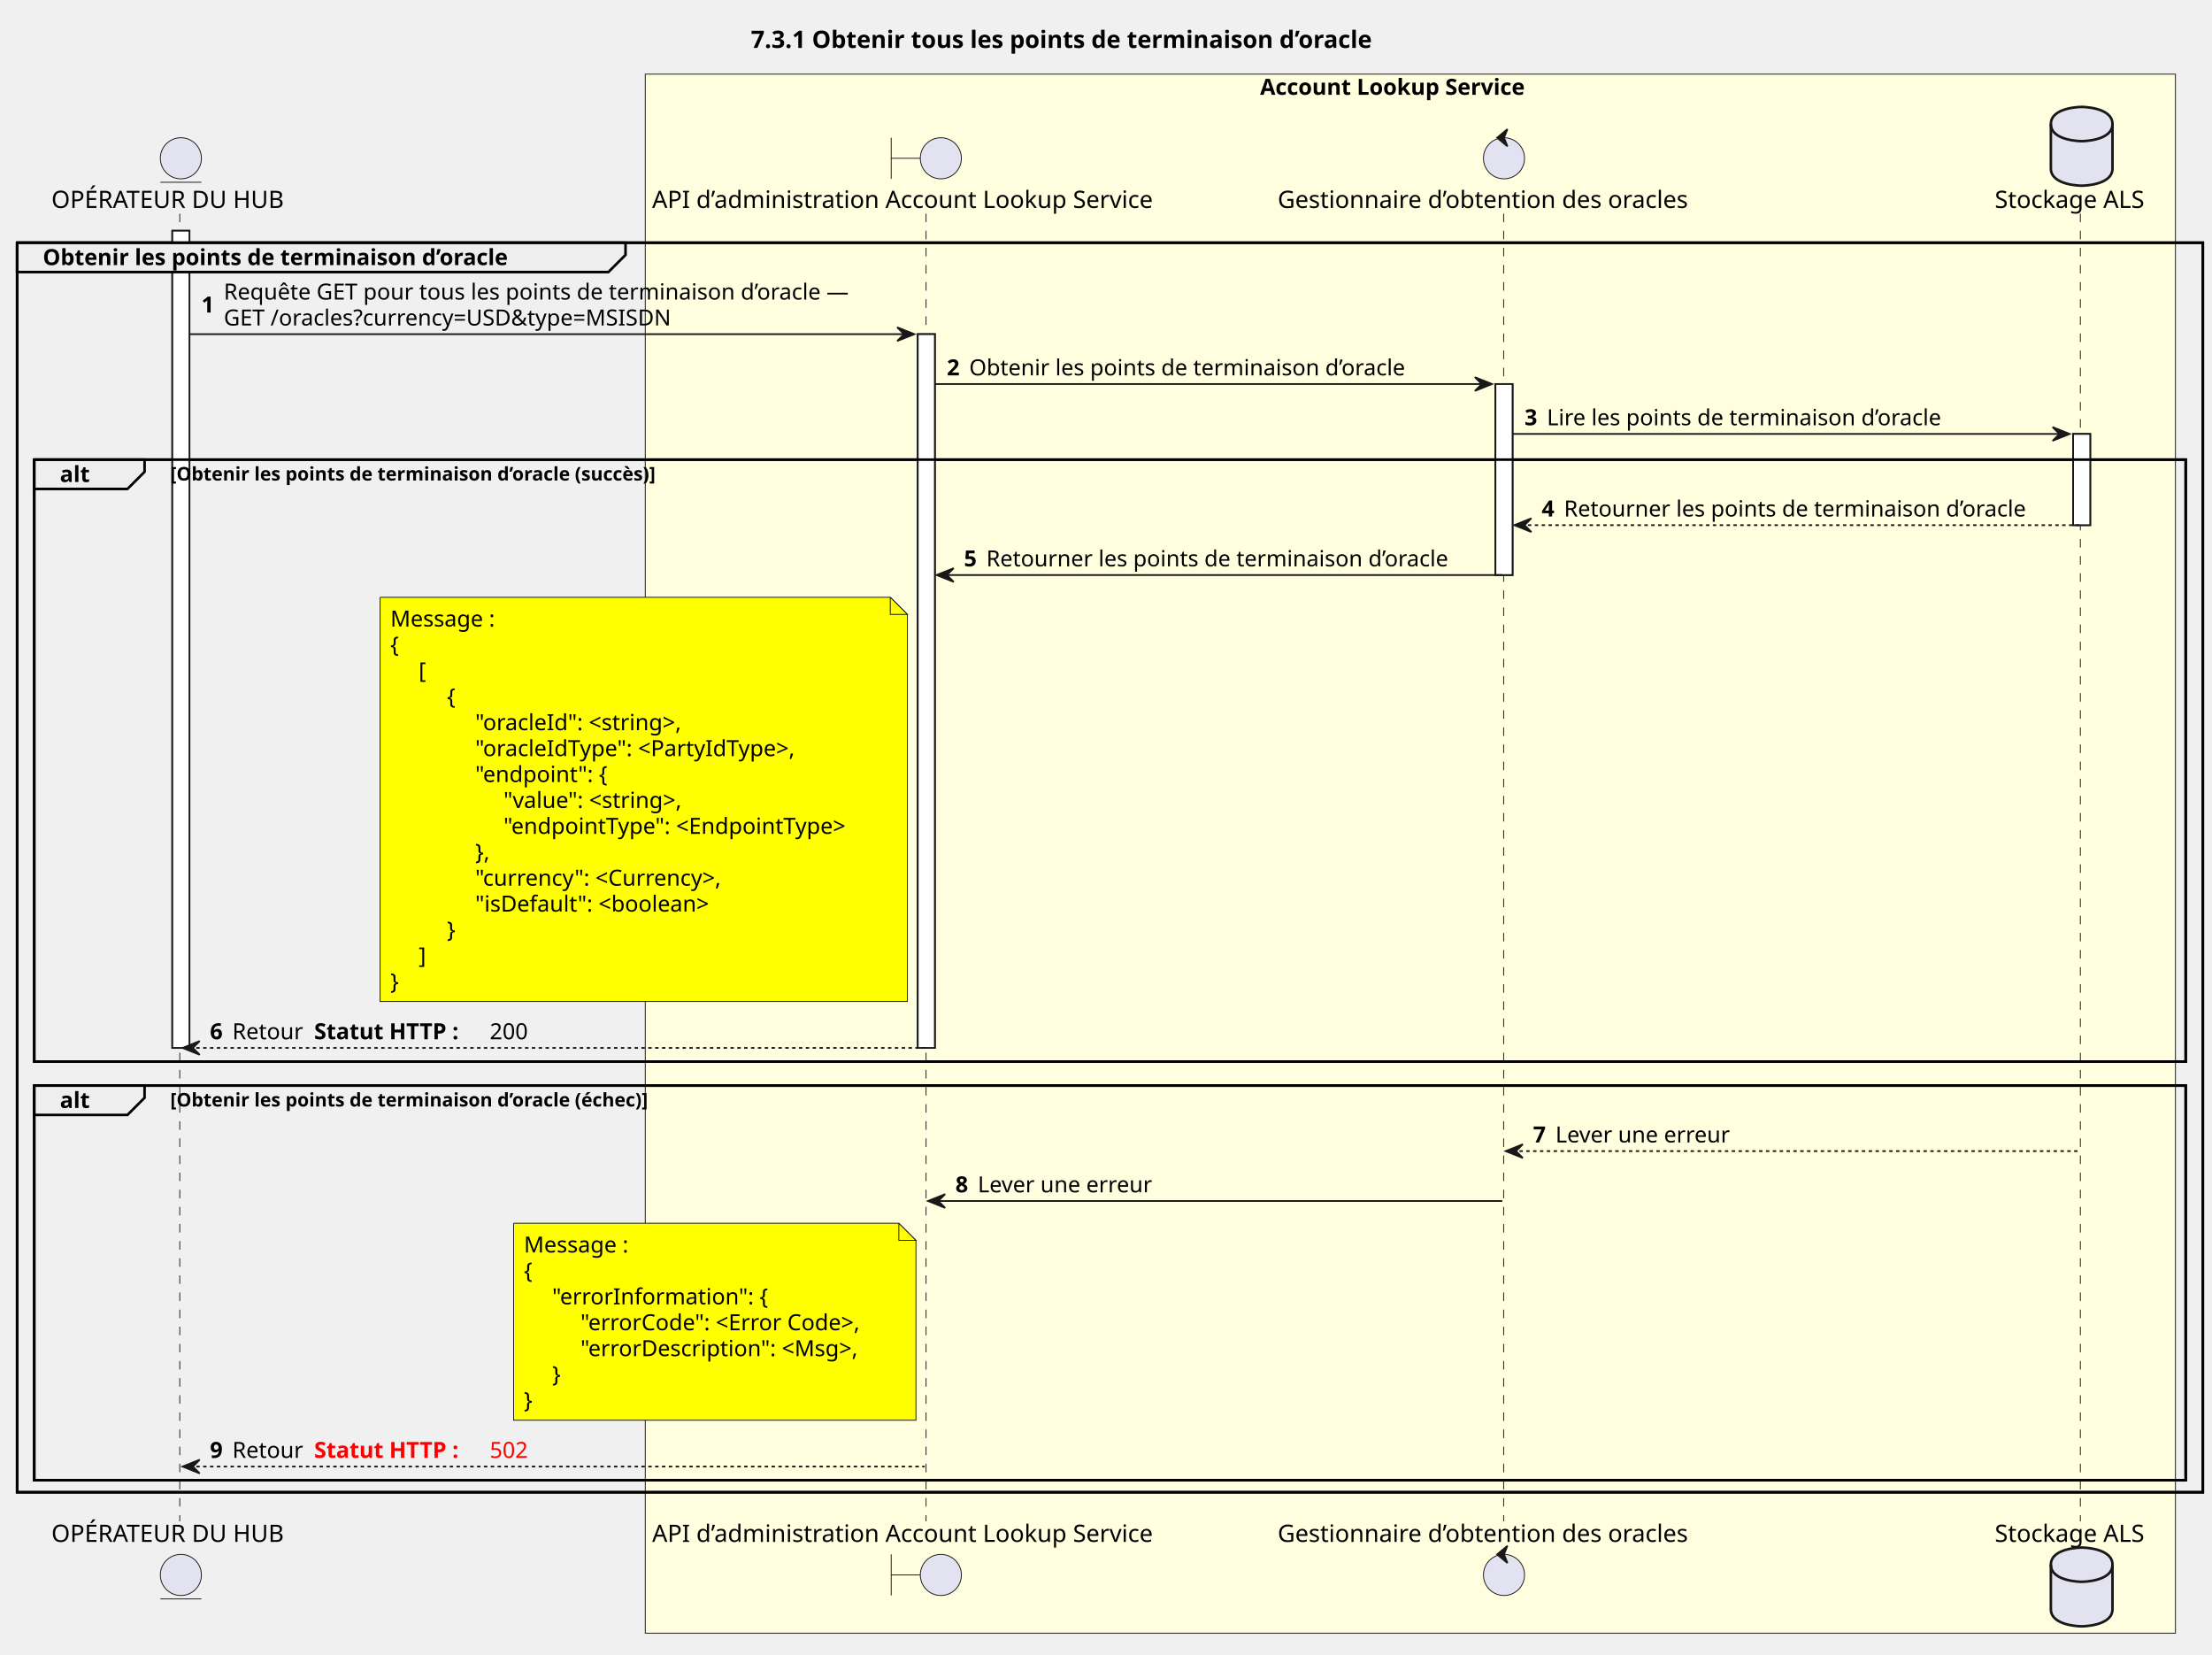
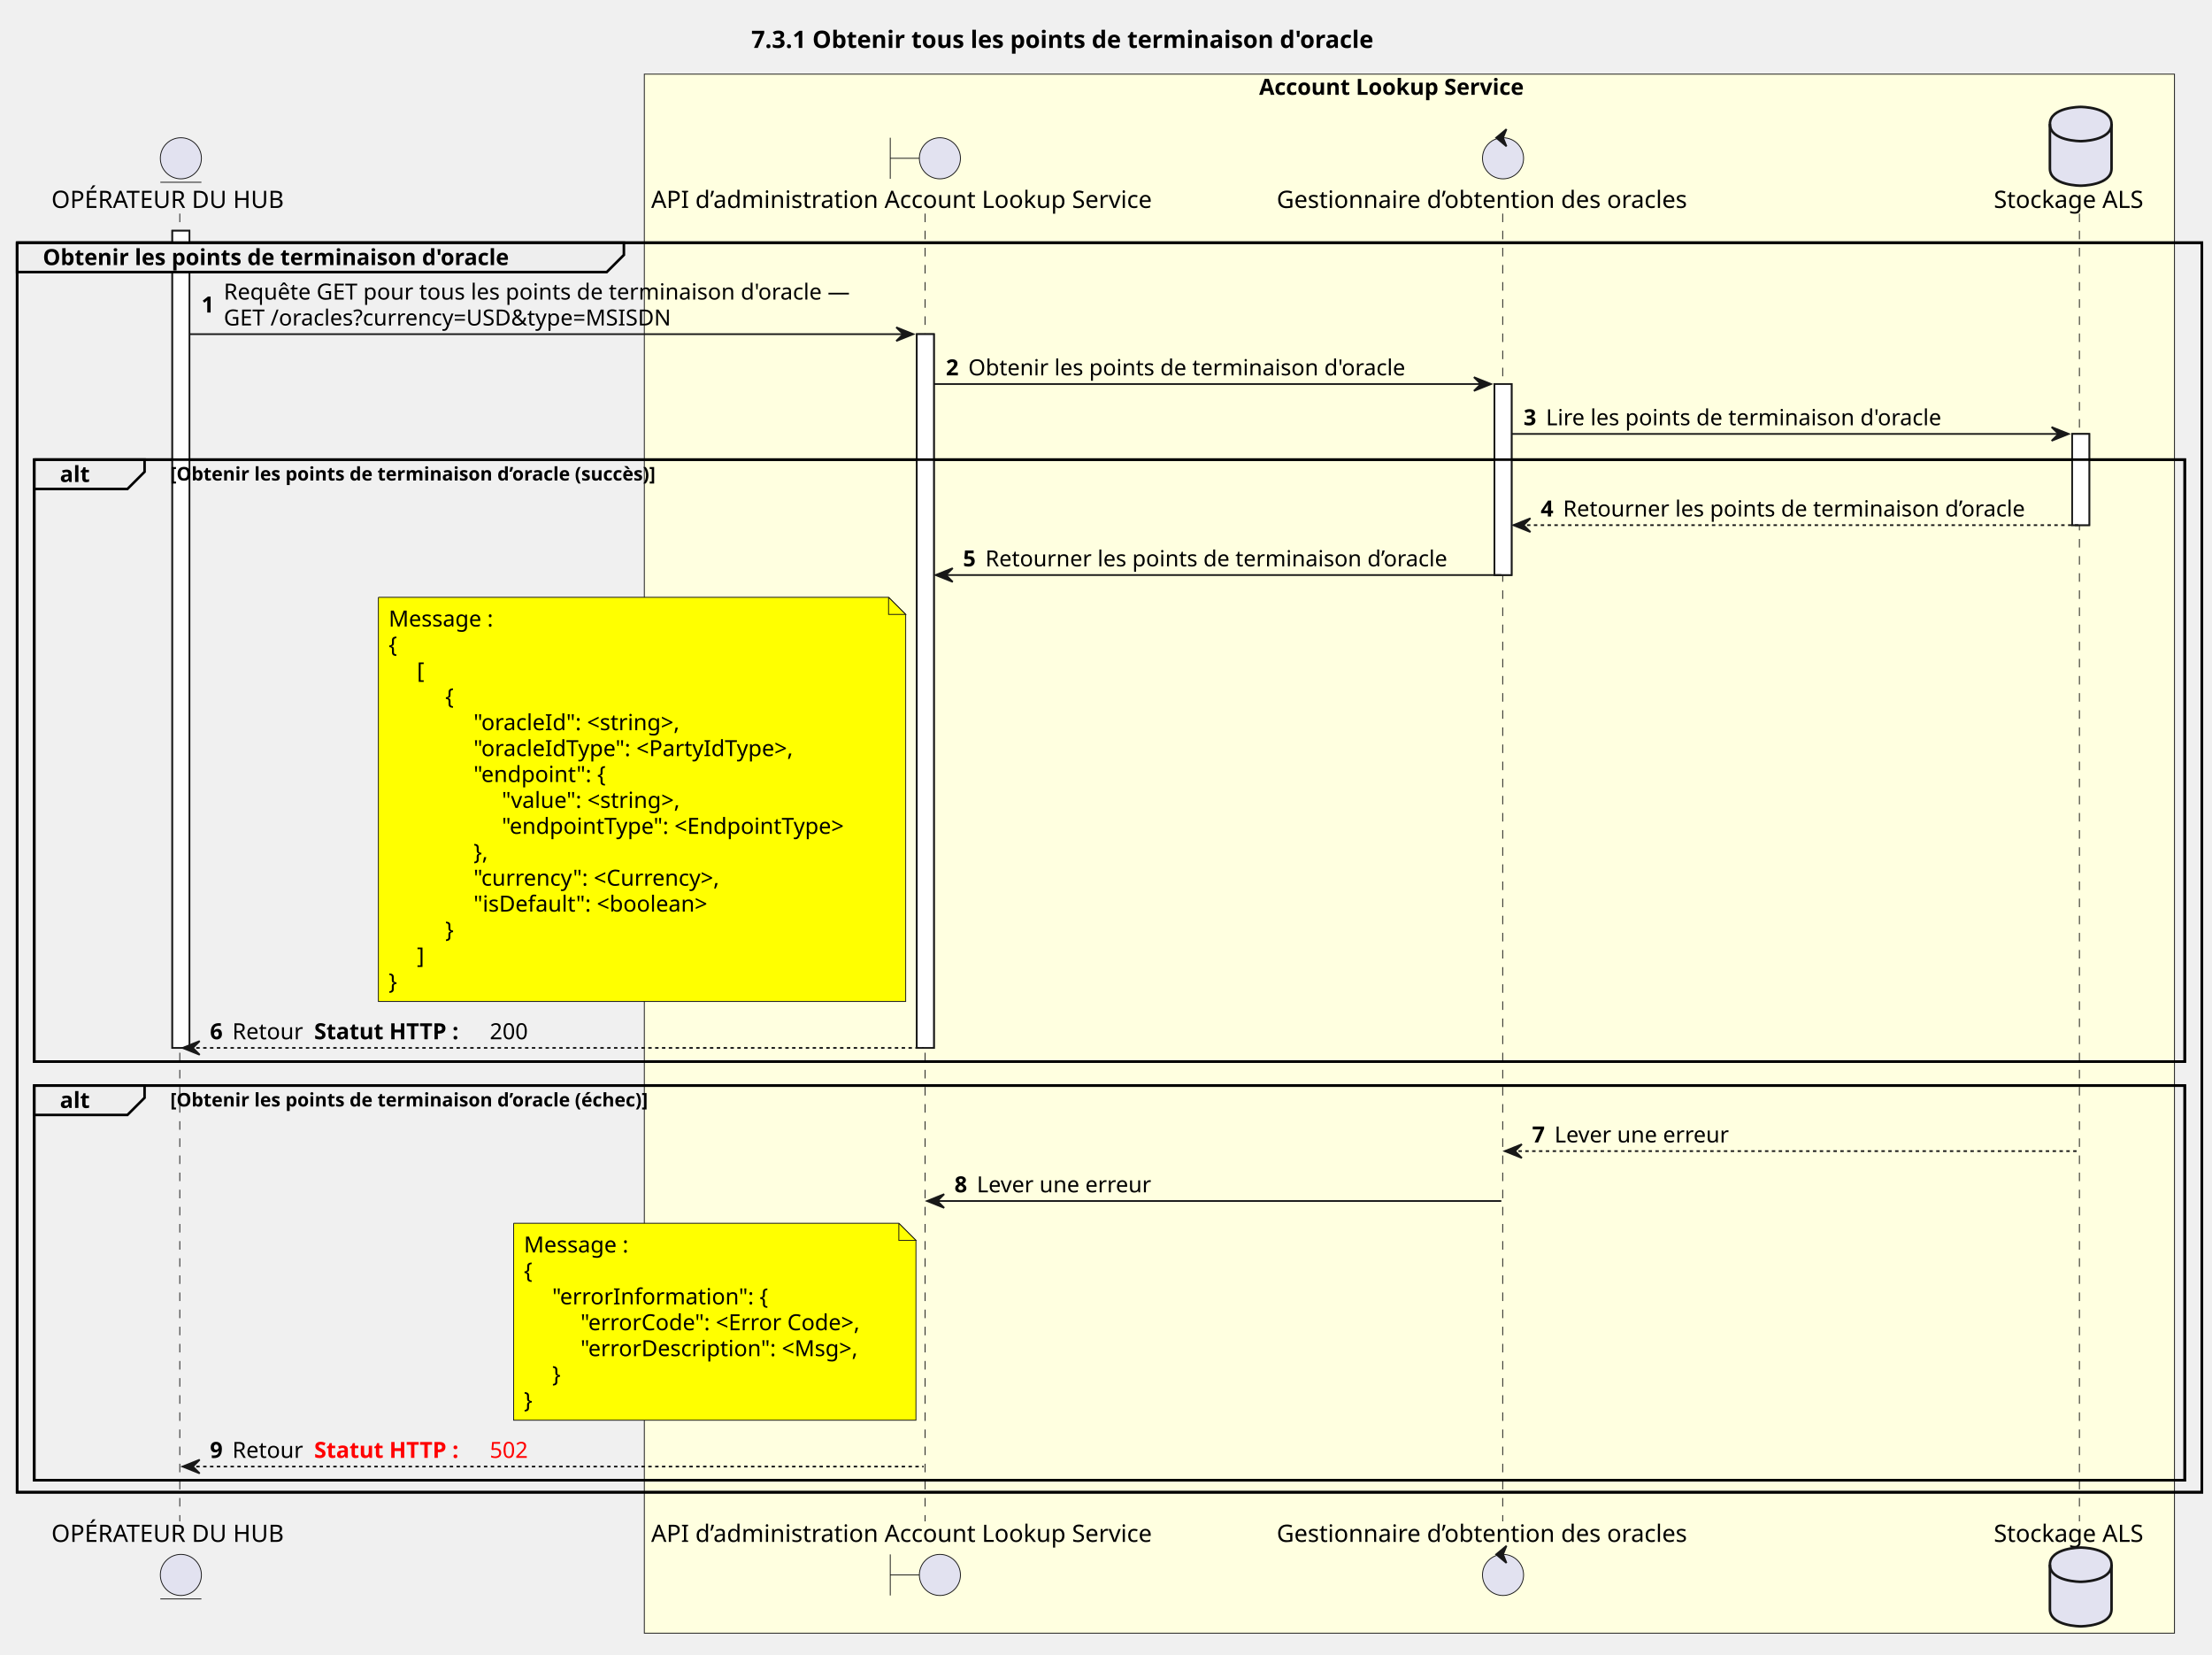
<svg xmlns="http://www.w3.org/2000/svg" contentStyleType="text/css" height="966px" preserveAspectRatio="none" style="width:1292px;height:966px;background:#FFFFFF;" version="1.1" viewBox="0 0 1292 966" width="1292px" zoomAndPan="magnify">
  <defs />
  <g>
-     <text fill="#000000" font-family="sans-serif" font-size="14" font-weight="bold" lengthAdjust="spacing" textLength="418.455" x="438.597" y="27.995">7.3.1 Obtenir tous les points de terminaison d’oracle</text>
-     <rect fill="#FFFFE0" height="910.375" style="stroke:#181818;stroke-width:0.5;" width="893.752" x="376.898" y="43.297" />
-     <text fill="#000000" font-family="sans-serif" font-size="13" font-weight="bold" lengthAdjust="spacing" textLength="175.576" x="735.986" y="55.364">Account Lookup Service</text>
+     <text fill="#000000" font-family="sans-serif" font-size="14" font-weight="bold" lengthAdjust="spacing" textLength="417.423" x="438.834" y="27.995">7.3.1 Obtenir tous les points de terminaison d'oracle</text>
+     <rect fill="#FFFFE0" height="910.375" style="stroke:#181818;stroke-width:0.5;" width="893.752" x="376.339" y="43.297" />
+     <text fill="#000000" font-family="sans-serif" font-size="13" font-weight="bold" lengthAdjust="spacing" textLength="175.576" x="735.427" y="55.364">Account Lookup Service</text>
    <rect fill="#FFFFFF" height="477.188" style="stroke:#181818;stroke-width:1.0;" width="10" x="100.645" y="134.727" />
-     <rect fill="#FFFFFF" height="416.789" style="stroke:#181818;stroke-width:1.0;" width="10" x="536.043" y="195.125" />
-     <rect fill="#FFFFFF" height="111.531" style="stroke:#181818;stroke-width:1.0;" width="10" x="873.461" y="224.258" />
-     <rect fill="#FFFFFF" height="53.266" style="stroke:#181818;stroke-width:1.0;" width="10" x="1210.88" y="253.391" />
-     <rect fill="none" height="729.648" style="stroke:#000000;stroke-width:1.5;" width="1276.65" x="10" y="141.727" />
-     <rect fill="none" height="351.523" style="stroke:#000000;stroke-width:1.5;" width="1256.65" x="20" y="268.391" />
-     <rect fill="none" height="230.461" style="stroke:#000000;stroke-width:1.5;" width="1256.65" x="20" y="633.914" />
+     <rect fill="#FFFFFF" height="416.789" style="stroke:#181818;stroke-width:1.0;" width="10" x="535.484" y="195.125" />
+     <rect fill="#FFFFFF" height="111.531" style="stroke:#181818;stroke-width:1.0;" width="10" x="872.903" y="224.258" />
+     <rect fill="#FFFFFF" height="53.266" style="stroke:#181818;stroke-width:1.0;" width="10" x="1210.322" y="253.391" />
+     <rect fill="none" height="729.648" style="stroke:#000000;stroke-width:1.5;" width="1276.091" x="10" y="141.727" />
+     <rect fill="none" height="351.523" style="stroke:#000000;stroke-width:1.5;" width="1256.091" x="20" y="268.391" />
+     <rect fill="none" height="230.461" style="stroke:#000000;stroke-width:1.5;" width="1256.091" x="20" y="633.914" />
    <line style="stroke:#181818;stroke-width:0.5;stroke-dasharray:5.0,5.0;" x1="105" x2="105" y1="124.727" y2="888.375" />
-     <line style="stroke:#181818;stroke-width:0.5;stroke-dasharray:5.0,5.0;" x1="540.898" x2="540.898" y1="124.727" y2="888.375" />
-     <line style="stroke:#181818;stroke-width:0.5;stroke-dasharray:5.0,5.0;" x1="878.259" x2="878.259" y1="124.727" y2="888.375" />
-     <line style="stroke:#181818;stroke-width:0.5;stroke-dasharray:5.0,5.0;" x1="1215.111" x2="1215.111" y1="124.727" y2="888.375" />
+     <line style="stroke:#181818;stroke-width:0.5;stroke-dasharray:5.0,5.0;" x1="540.339" x2="540.339" y1="124.727" y2="888.375" />
+     <line style="stroke:#181818;stroke-width:0.5;stroke-dasharray:5.0,5.0;" x1="877.7" x2="877.7" y1="124.727" y2="888.375" />
+     <line style="stroke:#181818;stroke-width:0.5;stroke-dasharray:5.0,5.0;" x1="1214.552" x2="1214.552" y1="124.727" y2="888.375" />
    <text fill="#000000" font-family="sans-serif" font-size="14" lengthAdjust="spacing" textLength="145.291" x="30" y="121.425">OPÉRATEUR DU HUB</text>
    <ellipse cx="105.645" cy="92.43" fill="#E2E2F0" rx="12" ry="12" style="stroke:#181818;stroke-width:0.5;" />
    <line style="stroke:#181818;stroke-width:0.5;" x1="93.645" x2="117.645" y1="106.43" y2="106.43" />
    <text fill="#000000" font-family="sans-serif" font-size="14" lengthAdjust="spacing" textLength="145.291" x="30" y="900.37">OPÉRATEUR DU HUB</text>
    <ellipse cx="105.645" cy="919.672" fill="#E2E2F0" rx="12" ry="12" style="stroke:#181818;stroke-width:0.5;" />
    <line style="stroke:#181818;stroke-width:0.5;" x1="93.645" x2="117.645" y1="933.672" y2="933.672" />
-     <text fill="#000000" font-family="sans-serif" font-size="14" lengthAdjust="spacing" textLength="314.289" x="380.898" y="121.425">API d’administration Account Lookup Service</text>
-     <path d="M520.543,80.43 L520.543,104.43 M520.543,92.43 L537.543,92.43 " fill="none" style="stroke:#181818;stroke-width:0.5;" />
-     <ellipse cx="549.543" cy="92.43" fill="#E2E2F0" rx="12" ry="12" style="stroke:#181818;stroke-width:0.5;" />
-     <text fill="#000000" font-family="sans-serif" font-size="14" lengthAdjust="spacing" textLength="314.289" x="380.898" y="900.37">API d’administration Account Lookup Service</text>
-     <path d="M520.543,907.672 L520.543,931.672 M520.543,919.672 L537.543,919.672 " fill="none" style="stroke:#181818;stroke-width:0.5;" />
-     <ellipse cx="549.543" cy="919.672" fill="#E2E2F0" rx="12" ry="12" style="stroke:#181818;stroke-width:0.5;" />
-     <text fill="#000000" font-family="sans-serif" font-size="14" lengthAdjust="spacing" textLength="258.405" x="746.259" y="121.425">Gestionnaire d’obtention des oracles</text>
-     <ellipse cx="878.461" cy="92.43" fill="#E2E2F0" rx="12" ry="12" style="stroke:#181818;stroke-width:0.5;" />
-     <polygon fill="#181818" points="874.461,80.43,880.461,75.43,878.461,80.43,880.461,85.43,874.461,80.43" style="stroke:#181818;stroke-width:1.0;" />
-     <text fill="#000000" font-family="sans-serif" font-size="14" lengthAdjust="spacing" textLength="258.405" x="746.259" y="900.37">Gestionnaire d’obtention des oracles</text>
-     <ellipse cx="878.461" cy="919.672" fill="#E2E2F0" rx="12" ry="12" style="stroke:#181818;stroke-width:0.5;" />
-     <polygon fill="#181818" points="874.461,907.672,880.461,902.672,878.461,907.672,880.461,912.672,874.461,907.672" style="stroke:#181818;stroke-width:1.0;" />
-     <text fill="#000000" font-family="sans-serif" font-size="14" lengthAdjust="spacing" textLength="95.539" x="1165.111" y="121.425">Stockage ALS</text>
-     <path d="M1197.88,72.43 C1197.88,62.43 1215.88,62.43 1215.88,62.43 C1215.88,62.43 1233.88,62.43 1233.88,72.43 L1233.88,98.43 C1233.88,108.43 1215.88,108.43 1215.88,108.43 C1215.88,108.43 1197.88,108.43 1197.88,98.43 L1197.88,72.43 " fill="#E2E2F0" style="stroke:#181818;stroke-width:1.5;" />
-     <path d="M1197.88,72.43 C1197.88,82.43 1215.88,82.43 1215.88,82.43 C1215.88,82.43 1233.88,82.43 1233.88,72.43 " fill="none" style="stroke:#181818;stroke-width:1.5;" />
-     <text fill="#000000" font-family="sans-serif" font-size="14" lengthAdjust="spacing" textLength="95.539" x="1165.111" y="900.37">Stockage ALS</text>
-     <path d="M1197.88,913.672 C1197.88,903.672 1215.88,903.672 1215.88,903.672 C1215.88,903.672 1233.88,903.672 1233.88,913.672 L1233.88,939.672 C1233.88,949.672 1215.88,949.672 1215.88,949.672 C1215.88,949.672 1197.88,949.672 1197.88,939.672 L1197.88,913.672 " fill="#E2E2F0" style="stroke:#181818;stroke-width:1.5;" />
-     <path d="M1197.88,913.672 C1197.88,923.672 1215.88,923.672 1215.88,923.672 C1215.88,923.672 1233.88,923.672 1233.88,913.672 " fill="none" style="stroke:#181818;stroke-width:1.5;" />
+     <text fill="#000000" font-family="sans-serif" font-size="14" lengthAdjust="spacing" textLength="314.289" x="380.339" y="121.425">API d’administration Account Lookup Service</text>
+     <path d="M519.984,80.43 L519.984,104.43 M519.984,92.43 L536.984,92.43 " fill="none" style="stroke:#181818;stroke-width:0.5;" />
+     <ellipse cx="548.984" cy="92.43" fill="#E2E2F0" rx="12" ry="12" style="stroke:#181818;stroke-width:0.5;" />
+     <text fill="#000000" font-family="sans-serif" font-size="14" lengthAdjust="spacing" textLength="314.289" x="380.339" y="900.37">API d’administration Account Lookup Service</text>
+     <path d="M519.984,907.672 L519.984,931.672 M519.984,919.672 L536.984,919.672 " fill="none" style="stroke:#181818;stroke-width:0.5;" />
+     <ellipse cx="548.984" cy="919.672" fill="#E2E2F0" rx="12" ry="12" style="stroke:#181818;stroke-width:0.5;" />
+     <text fill="#000000" font-family="sans-serif" font-size="14" lengthAdjust="spacing" textLength="258.405" x="745.7" y="121.425">Gestionnaire d’obtention des oracles</text>
+     <ellipse cx="877.903" cy="92.43" fill="#E2E2F0" rx="12" ry="12" style="stroke:#181818;stroke-width:0.5;" />
+     <polygon fill="#181818" points="873.903,80.43,879.903,75.43,877.903,80.43,879.903,85.43,873.903,80.43" style="stroke:#181818;stroke-width:1.0;" />
+     <text fill="#000000" font-family="sans-serif" font-size="14" lengthAdjust="spacing" textLength="258.405" x="745.7" y="900.37">Gestionnaire d’obtention des oracles</text>
+     <ellipse cx="877.903" cy="919.672" fill="#E2E2F0" rx="12" ry="12" style="stroke:#181818;stroke-width:0.5;" />
+     <polygon fill="#181818" points="873.903,907.672,879.903,902.672,877.903,907.672,879.903,912.672,873.903,907.672" style="stroke:#181818;stroke-width:1.0;" />
+     <text fill="#000000" font-family="sans-serif" font-size="14" lengthAdjust="spacing" textLength="95.539" x="1164.552" y="121.425">Stockage ALS</text>
+     <path d="M1197.322,72.43 C1197.322,62.43 1215.322,62.43 1215.322,62.43 C1215.322,62.43 1233.322,62.43 1233.322,72.43 L1233.322,98.43 C1233.322,108.43 1215.322,108.43 1215.322,108.43 C1215.322,108.43 1197.322,108.43 1197.322,98.43 L1197.322,72.43 " fill="#E2E2F0" style="stroke:#181818;stroke-width:1.5;" />
+     <path d="M1197.322,72.43 C1197.322,82.43 1215.322,82.43 1215.322,82.43 C1215.322,82.43 1233.322,82.43 1233.322,72.43 " fill="none" style="stroke:#181818;stroke-width:1.5;" />
+     <text fill="#000000" font-family="sans-serif" font-size="14" lengthAdjust="spacing" textLength="95.539" x="1164.552" y="900.37">Stockage ALS</text>
+     <path d="M1197.322,913.672 C1197.322,903.672 1215.322,903.672 1215.322,903.672 C1215.322,903.672 1233.322,903.672 1233.322,913.672 L1233.322,939.672 C1233.322,949.672 1215.322,949.672 1215.322,949.672 C1215.322,949.672 1197.322,949.672 1197.322,939.672 L1197.322,913.672 " fill="#E2E2F0" style="stroke:#181818;stroke-width:1.5;" />
+     <path d="M1197.322,913.672 C1197.322,923.672 1215.322,923.672 1215.322,923.672 C1215.322,923.672 1233.322,923.672 1233.322,913.672 " fill="none" style="stroke:#181818;stroke-width:1.5;" />
    <rect fill="#FFFFFF" height="477.188" style="stroke:#181818;stroke-width:1.0;" width="10" x="100.645" y="134.727" />
-     <rect fill="#FFFFFF" height="416.789" style="stroke:#181818;stroke-width:1.0;" width="10" x="536.043" y="195.125" />
-     <rect fill="#FFFFFF" height="111.531" style="stroke:#181818;stroke-width:1.0;" width="10" x="873.461" y="224.258" />
-     <rect fill="#FFFFFF" height="53.266" style="stroke:#181818;stroke-width:1.0;" width="10" x="1210.88" y="253.391" />
-     <path d="M10,141.727 L365.362,141.727 L365.362,148.859 L355.362,158.859 L10,158.859 L10,141.727 " fill="#EEEEEE" style="stroke:#000000;stroke-width:1.5;" />
-     <rect fill="none" height="729.648" style="stroke:#000000;stroke-width:1.5;" width="1276.65" x="10" y="141.727" />
-     <text fill="#000000" font-family="sans-serif" font-size="13" font-weight="bold" lengthAdjust="spacing" textLength="310.362" x="25" y="154.793">Obtenir les points de terminaison d’oracle</text>
-     <polygon fill="#181818" points="524.043,191.125,534.043,195.125,524.043,199.125,528.043,195.125" style="stroke:#181818;stroke-width:1.0;" />
-     <line style="stroke:#181818;stroke-width:1.0;" x1="110.645" x2="530.043" y1="195.125" y2="195.125" />
+     <rect fill="#FFFFFF" height="416.789" style="stroke:#181818;stroke-width:1.0;" width="10" x="535.484" y="195.125" />
+     <rect fill="#FFFFFF" height="111.531" style="stroke:#181818;stroke-width:1.0;" width="10" x="872.903" y="224.258" />
+     <rect fill="#FFFFFF" height="53.266" style="stroke:#181818;stroke-width:1.0;" width="10" x="1210.322" y="253.391" />
+     <path d="M10,141.727 L364.404,141.727 L364.404,148.859 L354.404,158.859 L10,158.859 L10,141.727 " fill="#EEEEEE" style="stroke:#000000;stroke-width:1.5;" />
+     <rect fill="none" height="729.648" style="stroke:#000000;stroke-width:1.5;" width="1276.091" x="10" y="141.727" />
+     <text fill="#000000" font-family="sans-serif" font-size="13" font-weight="bold" lengthAdjust="spacing" textLength="309.404" x="25" y="154.793">Obtenir les points de terminaison d'oracle</text>
+     <polygon fill="#181818" points="523.484,191.125,533.484,195.125,523.484,199.125,527.484,195.125" style="stroke:#181818;stroke-width:1.0;" />
+     <line style="stroke:#181818;stroke-width:1.0;" x1="110.645" x2="529.484" y1="195.125" y2="195.125" />
    <text fill="#000000" font-family="sans-serif" font-size="13" font-weight="bold" lengthAdjust="spacing" textLength="9.045" x="117.645" y="182.493">1</text>
-     <text fill="#000000" font-family="sans-serif" font-size="13" lengthAdjust="spacing" textLength="393.352" x="130.691" y="174.926">Requête GET pour tous les points de terminaison d’oracle —</text>
+     <text fill="#000000" font-family="sans-serif" font-size="13" lengthAdjust="spacing" textLength="392.793" x="130.691" y="174.926">Requête GET pour tous les points de terminaison d'oracle —</text>
    <text fill="#000000" font-family="sans-serif" font-size="13" lengthAdjust="spacing" textLength="285.619" x="130.691" y="190.059">GET /oracles?currency=USD&amp;type=MSISDN</text>
-     <polygon fill="#181818" points="861.461,220.258,871.461,224.258,861.461,228.258,865.461,224.258" style="stroke:#181818;stroke-width:1.0;" />
-     <line style="stroke:#181818;stroke-width:1.0;" x1="546.043" x2="867.461" y1="224.258" y2="224.258" />
-     <text fill="#000000" font-family="sans-serif" font-size="13" font-weight="bold" lengthAdjust="spacing" textLength="9.045" x="553.043" y="219.192">2</text>
-     <text fill="#000000" font-family="sans-serif" font-size="13" lengthAdjust="spacing" textLength="273.901" x="566.088" y="219.192">Obtenir les points de terminaison d’oracle</text>
-     <polygon fill="#181818" points="1198.88,249.391,1208.88,253.391,1198.88,257.391,1202.88,253.391" style="stroke:#181818;stroke-width:1.0;" />
-     <line style="stroke:#181818;stroke-width:1.0;" x1="883.461" x2="1204.88" y1="253.391" y2="253.391" />
-     <text fill="#000000" font-family="sans-serif" font-size="13" font-weight="bold" lengthAdjust="spacing" textLength="9.045" x="890.461" y="248.325">3</text>
-     <text fill="#000000" font-family="sans-serif" font-size="13" lengthAdjust="spacing" textLength="249.323" x="903.507" y="248.325">Lire les points de terminaison d’oracle</text>
+     <polygon fill="#181818" points="860.903,220.258,870.903,224.258,860.903,228.258,864.903,224.258" style="stroke:#181818;stroke-width:1.0;" />
+     <line style="stroke:#181818;stroke-width:1.0;" x1="545.484" x2="866.903" y1="224.258" y2="224.258" />
+     <text fill="#000000" font-family="sans-serif" font-size="13" font-weight="bold" lengthAdjust="spacing" textLength="9.045" x="552.484" y="219.192">2</text>
+     <text fill="#000000" font-family="sans-serif" font-size="13" lengthAdjust="spacing" textLength="273.343" x="565.529" y="219.192">Obtenir les points de terminaison d'oracle</text>
+     <polygon fill="#181818" points="1198.322,249.391,1208.322,253.391,1198.322,257.391,1202.322,253.391" style="stroke:#181818;stroke-width:1.0;" />
+     <line style="stroke:#181818;stroke-width:1.0;" x1="882.903" x2="1204.322" y1="253.391" y2="253.391" />
+     <text fill="#000000" font-family="sans-serif" font-size="13" font-weight="bold" lengthAdjust="spacing" textLength="9.045" x="889.903" y="248.325">3</text>
+     <text fill="#000000" font-family="sans-serif" font-size="13" lengthAdjust="spacing" textLength="248.765" x="902.948" y="248.325">Lire les points de terminaison d'oracle</text>
    <path d="M20,268.391 L84.443,268.391 L84.443,275.523 L74.443,285.523 L20,285.523 L20,268.391 " fill="#EEEEEE" style="stroke:#000000;stroke-width:1.5;" />
-     <rect fill="none" height="351.523" style="stroke:#000000;stroke-width:1.5;" width="1256.65" x="20" y="268.391" />
+     <rect fill="none" height="351.523" style="stroke:#000000;stroke-width:1.5;" width="1256.091" x="20" y="268.391" />
    <text fill="#000000" font-family="sans-serif" font-size="13" font-weight="bold" lengthAdjust="spacing" textLength="19.443" x="35" y="281.457">alt</text>
    <text fill="#000000" font-family="sans-serif" font-size="11" font-weight="bold" lengthAdjust="spacing" textLength="327.981" x="99.443" y="280.601">[Obtenir les points de terminaison d’oracle (succès)]</text>
-     <polygon fill="#181818" points="894.461,302.656,884.461,306.656,894.461,310.656,890.461,306.656" style="stroke:#181818;stroke-width:1.0;" />
-     <line style="stroke:#181818;stroke-width:1.0;stroke-dasharray:2.0,2.0;" x1="888.461" x2="1214.88" y1="306.656" y2="306.656" />
-     <text fill="#000000" font-family="sans-serif" font-size="13" font-weight="bold" lengthAdjust="spacing" textLength="9.045" x="900.461" y="301.59">4</text>
-     <text fill="#000000" font-family="sans-serif" font-size="13" lengthAdjust="spacing" textLength="290.373" x="913.507" y="301.59">Retourner les points de terminaison d’oracle</text>
-     <polygon fill="#181818" points="557.043,331.789,547.043,335.789,557.043,339.789,553.043,335.789" style="stroke:#181818;stroke-width:1.0;" />
-     <line style="stroke:#181818;stroke-width:1.0;" x1="551.043" x2="877.461" y1="335.789" y2="335.789" />
-     <text fill="#000000" font-family="sans-serif" font-size="13" font-weight="bold" lengthAdjust="spacing" textLength="9.045" x="563.043" y="330.723">5</text>
-     <text fill="#000000" font-family="sans-serif" font-size="13" lengthAdjust="spacing" textLength="290.373" x="576.088" y="330.723">Retourner les points de terminaison d’oracle</text>
-     <path d="M222,348.789 L222,584.789 L530,584.789 L530,358.789 L520,348.789 L222,348.789 " fill="#FFFF00" style="stroke:#181818;stroke-width:0.5;" />
-     <path d="M520,348.789 L520,358.789 L530,358.789 L520,348.789 " fill="#FFFF00" style="stroke:#181818;stroke-width:0.5;" />
-     <text fill="#000000" font-family="sans-serif" font-size="13" lengthAdjust="spacing" textLength="65.489" x="228" y="365.856">Message :</text>
-     <text fill="#000000" font-family="sans-serif" font-size="13" lengthAdjust="spacing" textLength="8.271" x="228" y="380.989">{</text>
-     <text fill="#000000" font-family="sans-serif" font-size="13" lengthAdjust="spacing" textLength="5.072" x="244.529" y="396.122">[</text>
-     <text fill="#000000" font-family="sans-serif" font-size="13" lengthAdjust="spacing" textLength="8.271" x="261.059" y="411.254">{</text>
-     <text fill="#000000" font-family="sans-serif" font-size="13" lengthAdjust="spacing" textLength="135.815" x="277.588" y="426.387">"oracleId": &lt;string&gt;,</text>
-     <text fill="#000000" font-family="sans-serif" font-size="13" lengthAdjust="spacing" textLength="208.292" x="277.588" y="441.52">"oracleIdType": &lt;PartyIdType&gt;,</text>
-     <text fill="#000000" font-family="sans-serif" font-size="13" lengthAdjust="spacing" textLength="86.385" x="277.588" y="456.653">"endpoint": {</text>
-     <text fill="#000000" font-family="sans-serif" font-size="13" lengthAdjust="spacing" textLength="119.215" x="294.117" y="471.786">"value": &lt;string&gt;,</text>
-     <text fill="#000000" font-family="sans-serif" font-size="13" lengthAdjust="spacing" textLength="221.527" x="294.117" y="486.918">"endpointType": &lt;EndpointType&gt;</text>
-     <text fill="#000000" font-family="sans-serif" font-size="13" lengthAdjust="spacing" textLength="12.403" x="277.588" y="502.051">},</text>
-     <text fill="#000000" font-family="sans-serif" font-size="13" lengthAdjust="spacing" textLength="162.627" x="277.588" y="517.184">"currency": &lt;Currency&gt;,</text>
-     <text fill="#000000" font-family="sans-serif" font-size="13" lengthAdjust="spacing" textLength="152.115" x="277.588" y="532.317">"isDefault": &lt;boolean&gt;</text>
-     <text fill="#000000" font-family="sans-serif" font-size="13" lengthAdjust="spacing" textLength="8.271" x="261.059" y="547.45">}</text>
-     <text fill="#000000" font-family="sans-serif" font-size="13" lengthAdjust="spacing" textLength="5.072" x="244.529" y="562.582">]</text>
-     <text fill="#000000" font-family="sans-serif" font-size="13" lengthAdjust="spacing" textLength="8.271" x="228" y="577.715">}</text>
+     <polygon fill="#181818" points="893.903,302.656,883.903,306.656,893.903,310.656,889.903,306.656" style="stroke:#181818;stroke-width:1.0;" />
+     <line style="stroke:#181818;stroke-width:1.0;stroke-dasharray:2.0,2.0;" x1="887.903" x2="1214.322" y1="306.656" y2="306.656" />
+     <text fill="#000000" font-family="sans-serif" font-size="13" font-weight="bold" lengthAdjust="spacing" textLength="9.045" x="899.903" y="301.59">4</text>
+     <text fill="#000000" font-family="sans-serif" font-size="13" lengthAdjust="spacing" textLength="290.373" x="912.948" y="301.59">Retourner les points de terminaison d’oracle</text>
+     <polygon fill="#181818" points="556.484,331.789,546.484,335.789,556.484,339.789,552.484,335.789" style="stroke:#181818;stroke-width:1.0;" />
+     <line style="stroke:#181818;stroke-width:1.0;" x1="550.484" x2="876.903" y1="335.789" y2="335.789" />
+     <text fill="#000000" font-family="sans-serif" font-size="13" font-weight="bold" lengthAdjust="spacing" textLength="9.045" x="562.484" y="330.723">5</text>
+     <text fill="#000000" font-family="sans-serif" font-size="13" lengthAdjust="spacing" textLength="290.373" x="575.529" y="330.723">Retourner les points de terminaison d’oracle</text>
+     <path d="M221,348.789 L221,584.789 L529,584.789 L529,358.789 L519,348.789 L221,348.789 " fill="#FFFF00" style="stroke:#181818;stroke-width:0.5;" />
+     <path d="M519,348.789 L519,358.789 L529,358.789 L519,348.789 " fill="#FFFF00" style="stroke:#181818;stroke-width:0.5;" />
+     <text fill="#000000" font-family="sans-serif" font-size="13" lengthAdjust="spacing" textLength="65.489" x="227" y="365.856">Message :</text>
+     <text fill="#000000" font-family="sans-serif" font-size="13" lengthAdjust="spacing" textLength="8.271" x="227" y="380.989">{</text>
+     <text fill="#000000" font-family="sans-serif" font-size="13" lengthAdjust="spacing" textLength="5.072" x="243.529" y="396.122">[</text>
+     <text fill="#000000" font-family="sans-serif" font-size="13" lengthAdjust="spacing" textLength="8.271" x="260.059" y="411.254">{</text>
+     <text fill="#000000" font-family="sans-serif" font-size="13" lengthAdjust="spacing" textLength="135.815" x="276.588" y="426.387">"oracleId": &lt;string&gt;,</text>
+     <text fill="#000000" font-family="sans-serif" font-size="13" lengthAdjust="spacing" textLength="208.292" x="276.588" y="441.52">"oracleIdType": &lt;PartyIdType&gt;,</text>
+     <text fill="#000000" font-family="sans-serif" font-size="13" lengthAdjust="spacing" textLength="86.385" x="276.588" y="456.653">"endpoint": {</text>
+     <text fill="#000000" font-family="sans-serif" font-size="13" lengthAdjust="spacing" textLength="119.215" x="293.117" y="471.786">"value": &lt;string&gt;,</text>
+     <text fill="#000000" font-family="sans-serif" font-size="13" lengthAdjust="spacing" textLength="221.527" x="293.117" y="486.918">"endpointType": &lt;EndpointType&gt;</text>
+     <text fill="#000000" font-family="sans-serif" font-size="13" lengthAdjust="spacing" textLength="12.403" x="276.588" y="502.051">},</text>
+     <text fill="#000000" font-family="sans-serif" font-size="13" lengthAdjust="spacing" textLength="162.627" x="276.588" y="517.184">"currency": &lt;Currency&gt;,</text>
+     <text fill="#000000" font-family="sans-serif" font-size="13" lengthAdjust="spacing" textLength="152.115" x="276.588" y="532.317">"isDefault": &lt;boolean&gt;</text>
+     <text fill="#000000" font-family="sans-serif" font-size="13" lengthAdjust="spacing" textLength="8.271" x="260.059" y="547.45">}</text>
+     <text fill="#000000" font-family="sans-serif" font-size="13" lengthAdjust="spacing" textLength="5.072" x="243.529" y="562.582">]</text>
+     <text fill="#000000" font-family="sans-serif" font-size="13" lengthAdjust="spacing" textLength="8.271" x="227" y="577.715">}</text>
    <polygon fill="#181818" points="116.645,607.914,106.645,611.914,116.645,615.914,112.645,611.914" style="stroke:#181818;stroke-width:1.0;" />
-     <line style="stroke:#181818;stroke-width:1.0;stroke-dasharray:2.0,2.0;" x1="110.645" x2="540.043" y1="611.914" y2="611.914" />
+     <line style="stroke:#181818;stroke-width:1.0;stroke-dasharray:2.0,2.0;" x1="110.645" x2="539.484" y1="611.914" y2="611.914" />
    <text fill="#000000" font-family="sans-serif" font-size="13" font-weight="bold" lengthAdjust="spacing" textLength="9.045" x="122.645" y="606.848">6</text>
    <text fill="#000000" font-family="sans-serif" font-size="13" lengthAdjust="spacing" textLength="43.666" x="135.691" y="606.848">Retour</text>
    <text fill="#000000" font-family="sans-serif" font-size="13" font-weight="bold" lengthAdjust="spacing" textLength="98.427" x="183.489" y="606.848">Statut HTTP :</text>
    <text fill="#000000" font-family="sans-serif" font-size="13" lengthAdjust="spacing" textLength="24.813" x="286.048" y="606.848">200</text>
    <path d="M20,633.914 L84.443,633.914 L84.443,641.047 L74.443,651.047 L20,651.047 L20,633.914 " fill="#EEEEEE" style="stroke:#000000;stroke-width:1.5;" />
-     <rect fill="none" height="230.461" style="stroke:#000000;stroke-width:1.5;" width="1256.65" x="20" y="633.914" />
+     <rect fill="none" height="230.461" style="stroke:#000000;stroke-width:1.5;" width="1256.091" x="20" y="633.914" />
    <text fill="#000000" font-family="sans-serif" font-size="13" font-weight="bold" lengthAdjust="spacing" textLength="19.443" x="35" y="646.981">alt</text>
    <text fill="#000000" font-family="sans-serif" font-size="11" font-weight="bold" lengthAdjust="spacing" textLength="322.346" x="99.443" y="646.125">[Obtenir les points de terminaison d’oracle (échec)]</text>
-     <polygon fill="#181818" points="889.461,668.18,879.461,672.18,889.461,676.18,885.461,672.18" style="stroke:#181818;stroke-width:1.0;" />
-     <line style="stroke:#181818;stroke-width:1.0;stroke-dasharray:2.0,2.0;" x1="883.461" x2="1214.88" y1="672.18" y2="672.18" />
-     <text fill="#000000" font-family="sans-serif" font-size="13" font-weight="bold" lengthAdjust="spacing" textLength="9.045" x="895.461" y="667.114">7</text>
-     <text fill="#000000" font-family="sans-serif" font-size="13" lengthAdjust="spacing" textLength="109.288" x="908.507" y="667.114">Lever une erreur</text>
-     <polygon fill="#181818" points="552.043,697.312,542.043,701.312,552.043,705.312,548.043,701.312" style="stroke:#181818;stroke-width:1.0;" />
-     <line style="stroke:#181818;stroke-width:1.0;" x1="546.043" x2="877.461" y1="701.312" y2="701.312" />
-     <text fill="#000000" font-family="sans-serif" font-size="13" font-weight="bold" lengthAdjust="spacing" textLength="9.045" x="558.043" y="696.247">8</text>
-     <text fill="#000000" font-family="sans-serif" font-size="13" lengthAdjust="spacing" textLength="109.288" x="571.088" y="696.247">Lever une erreur</text>
+     <polygon fill="#181818" points="888.903,668.18,878.903,672.18,888.903,676.18,884.903,672.18" style="stroke:#181818;stroke-width:1.0;" />
+     <line style="stroke:#181818;stroke-width:1.0;stroke-dasharray:2.0,2.0;" x1="882.903" x2="1214.322" y1="672.18" y2="672.18" />
+     <text fill="#000000" font-family="sans-serif" font-size="13" font-weight="bold" lengthAdjust="spacing" textLength="9.045" x="894.903" y="667.114">7</text>
+     <text fill="#000000" font-family="sans-serif" font-size="13" lengthAdjust="spacing" textLength="109.288" x="907.948" y="667.114">Lever une erreur</text>
+     <polygon fill="#181818" points="551.484,697.312,541.484,701.312,551.484,705.312,547.484,701.312" style="stroke:#181818;stroke-width:1.0;" />
+     <line style="stroke:#181818;stroke-width:1.0;" x1="545.484" x2="876.903" y1="701.312" y2="701.312" />
+     <text fill="#000000" font-family="sans-serif" font-size="13" font-weight="bold" lengthAdjust="spacing" textLength="9.045" x="557.484" y="696.247">8</text>
+     <text fill="#000000" font-family="sans-serif" font-size="13" lengthAdjust="spacing" textLength="109.288" x="570.529" y="696.247">Lever une erreur</text>
    <path d="M300,714.312 L300,829.312 L535,829.312 L535,724.312 L525,714.312 L300,714.312 " fill="#FFFF00" style="stroke:#181818;stroke-width:0.5;" />
    <path d="M525,714.312 L525,724.312 L535,724.312 L525,714.312 " fill="#FFFF00" style="stroke:#181818;stroke-width:0.5;" />
    <text fill="#000000" font-family="sans-serif" font-size="13" lengthAdjust="spacing" textLength="65.489" x="306" y="731.379">Message :</text>
    <text fill="#000000" font-family="sans-serif" font-size="13" lengthAdjust="spacing" textLength="8.271" x="306" y="746.512">{</text>
    <text fill="#000000" font-family="sans-serif" font-size="13" lengthAdjust="spacing" textLength="136.208" x="322.529" y="761.645">"errorInformation": {</text>
    <text fill="#000000" font-family="sans-serif" font-size="13" lengthAdjust="spacing" textLength="181.27" x="339.059" y="776.778">"errorCode": &lt;Error Code&gt;,</text>
    <text fill="#000000" font-family="sans-serif" font-size="13" lengthAdjust="spacing" textLength="178.655" x="339.059" y="791.911">"errorDescription": &lt;Msg&gt;,</text>
    <text fill="#000000" font-family="sans-serif" font-size="13" lengthAdjust="spacing" textLength="8.271" x="322.529" y="807.043">}</text>
    <text fill="#000000" font-family="sans-serif" font-size="13" lengthAdjust="spacing" textLength="8.271" x="306" y="822.176">}</text>
    <polygon fill="#181818" points="116.645,852.375,106.645,856.375,116.645,860.375,112.645,856.375" style="stroke:#181818;stroke-width:1.0;" />
-     <line style="stroke:#181818;stroke-width:1.0;stroke-dasharray:2.0,2.0;" x1="110.645" x2="540.043" y1="856.375" y2="856.375" />
+     <line style="stroke:#181818;stroke-width:1.0;stroke-dasharray:2.0,2.0;" x1="110.645" x2="539.484" y1="856.375" y2="856.375" />
    <text fill="#000000" font-family="sans-serif" font-size="13" font-weight="bold" lengthAdjust="spacing" textLength="9.045" x="122.645" y="851.309">9</text>
    <text fill="#000000" font-family="sans-serif" font-size="13" lengthAdjust="spacing" textLength="43.666" x="135.691" y="851.309">Retour</text>
    <text fill="#FF0000" font-family="sans-serif" font-size="13" font-weight="bold" lengthAdjust="spacing" textLength="98.427" x="183.489" y="851.309">Statut HTTP :</text>
    <text fill="#FF0000" font-family="sans-serif" font-size="13" lengthAdjust="spacing" textLength="24.813" x="286.048" y="851.309">502</text>
  </g>
</svg>
